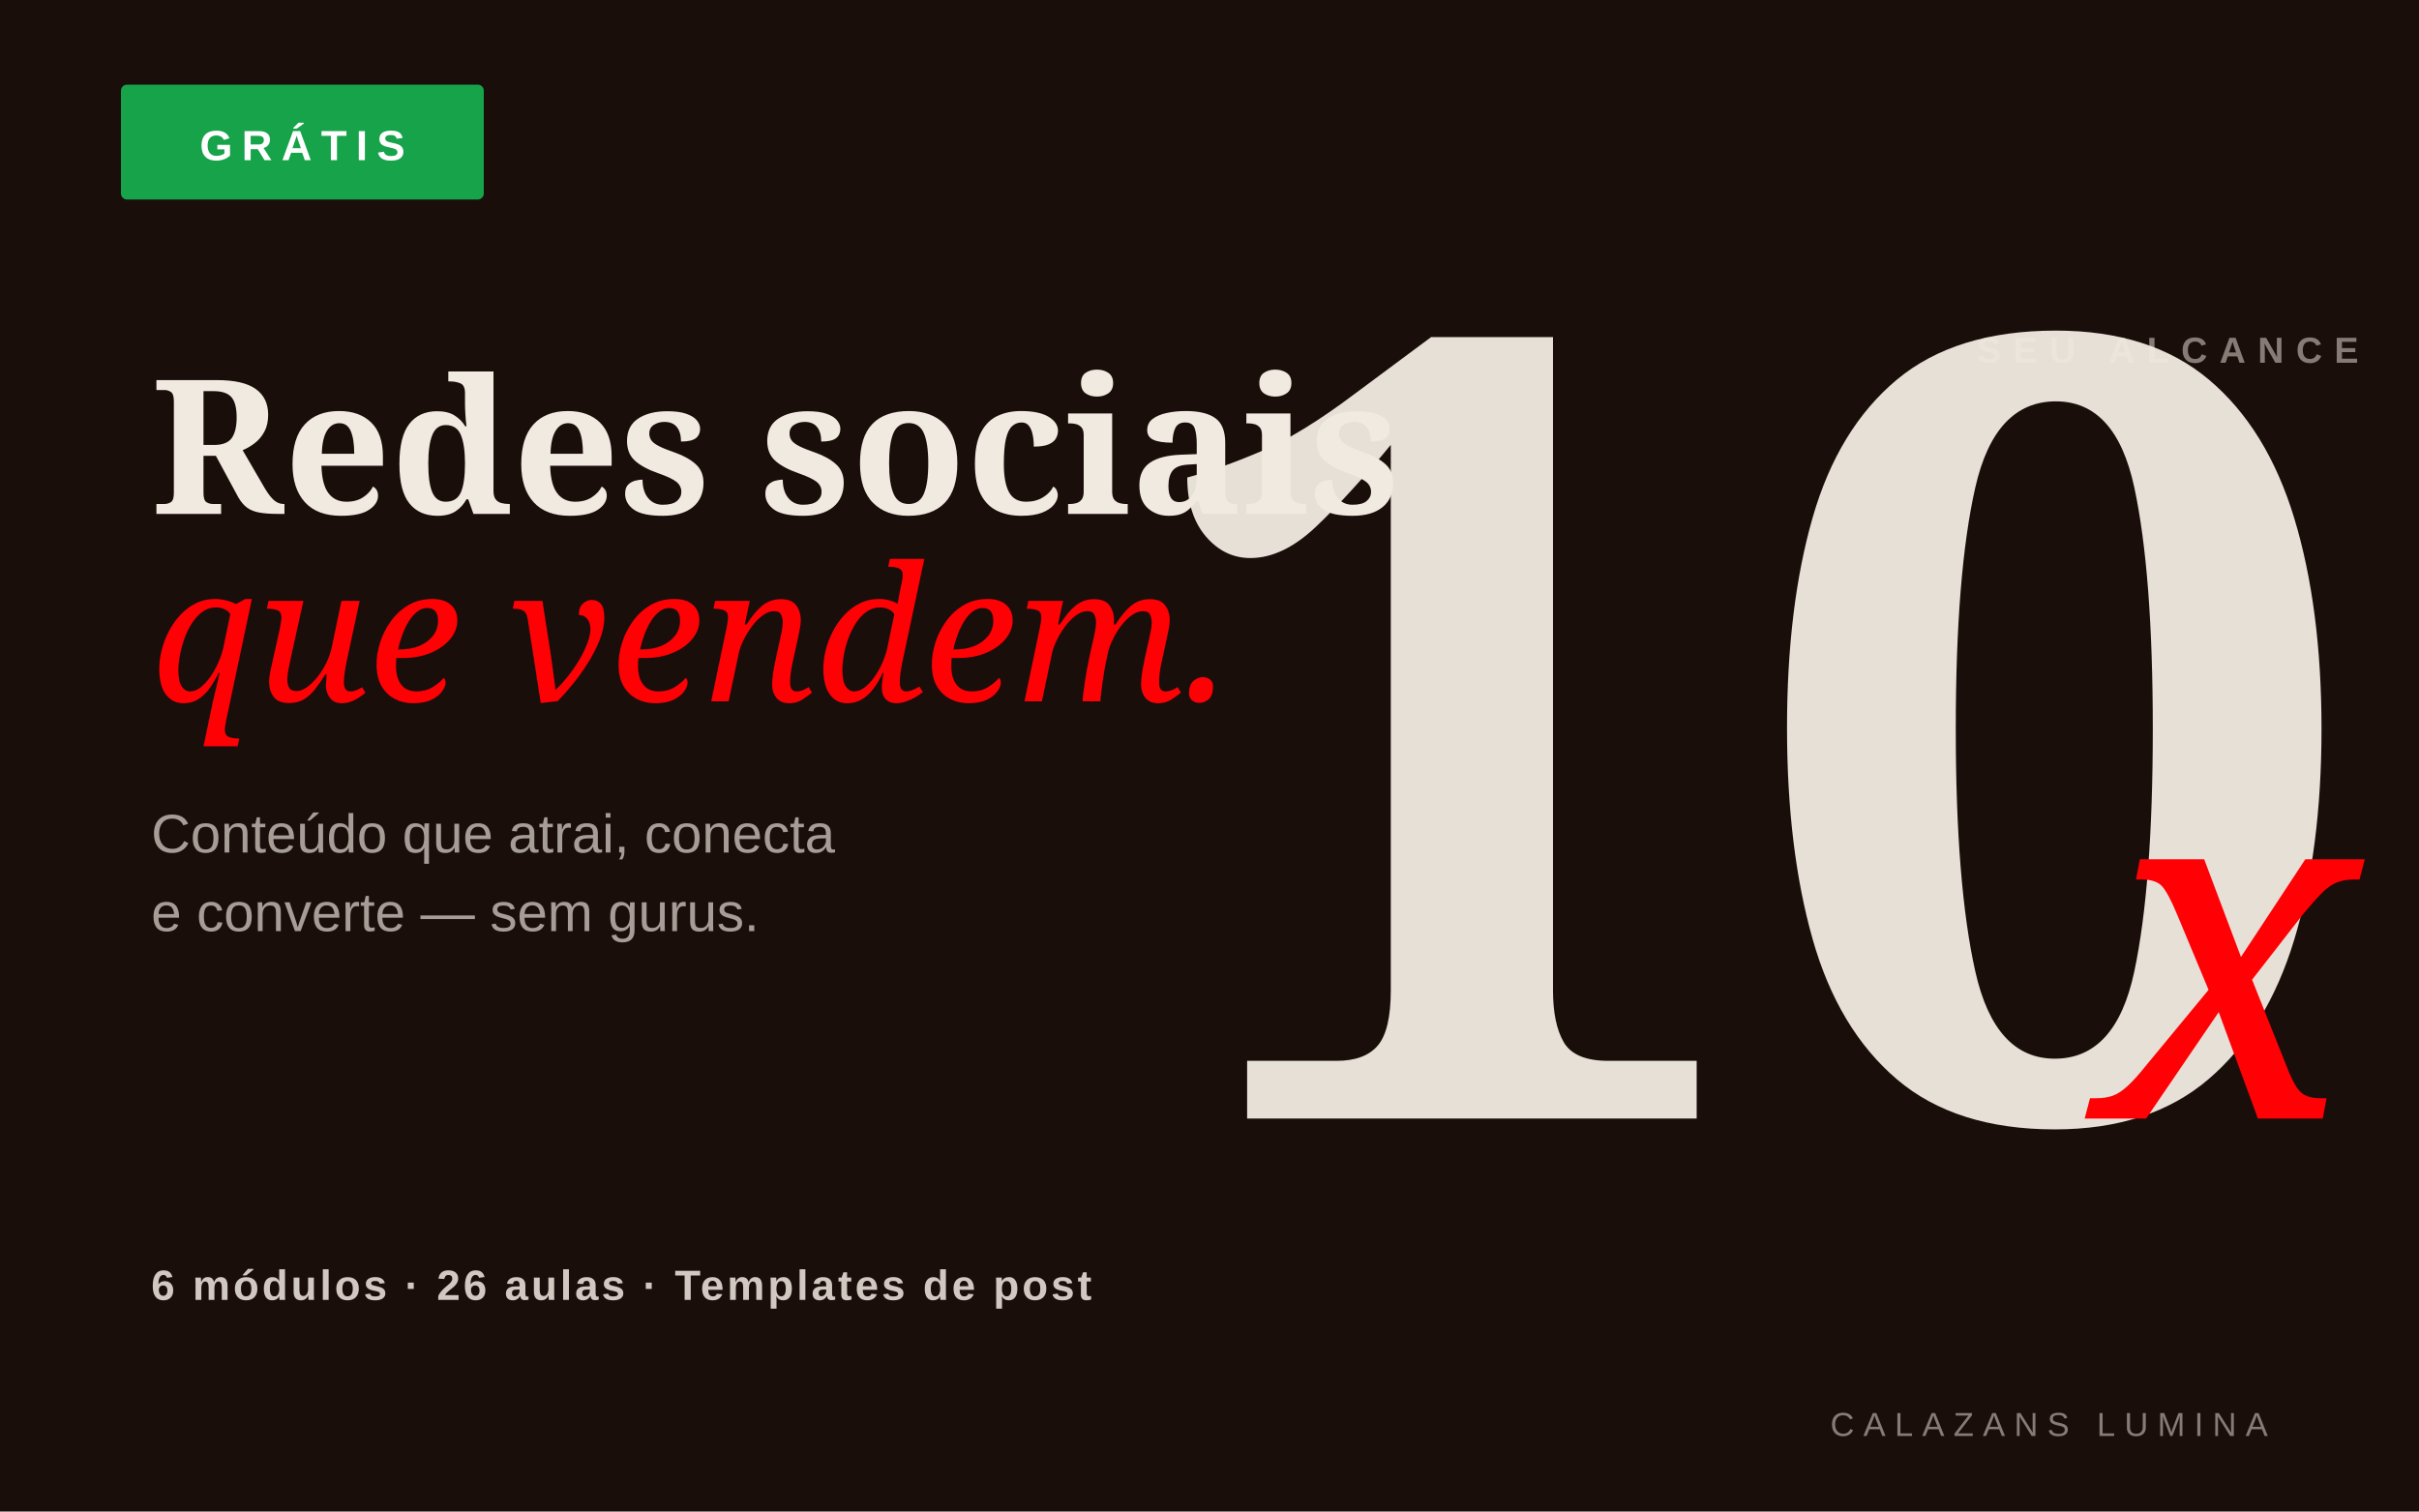
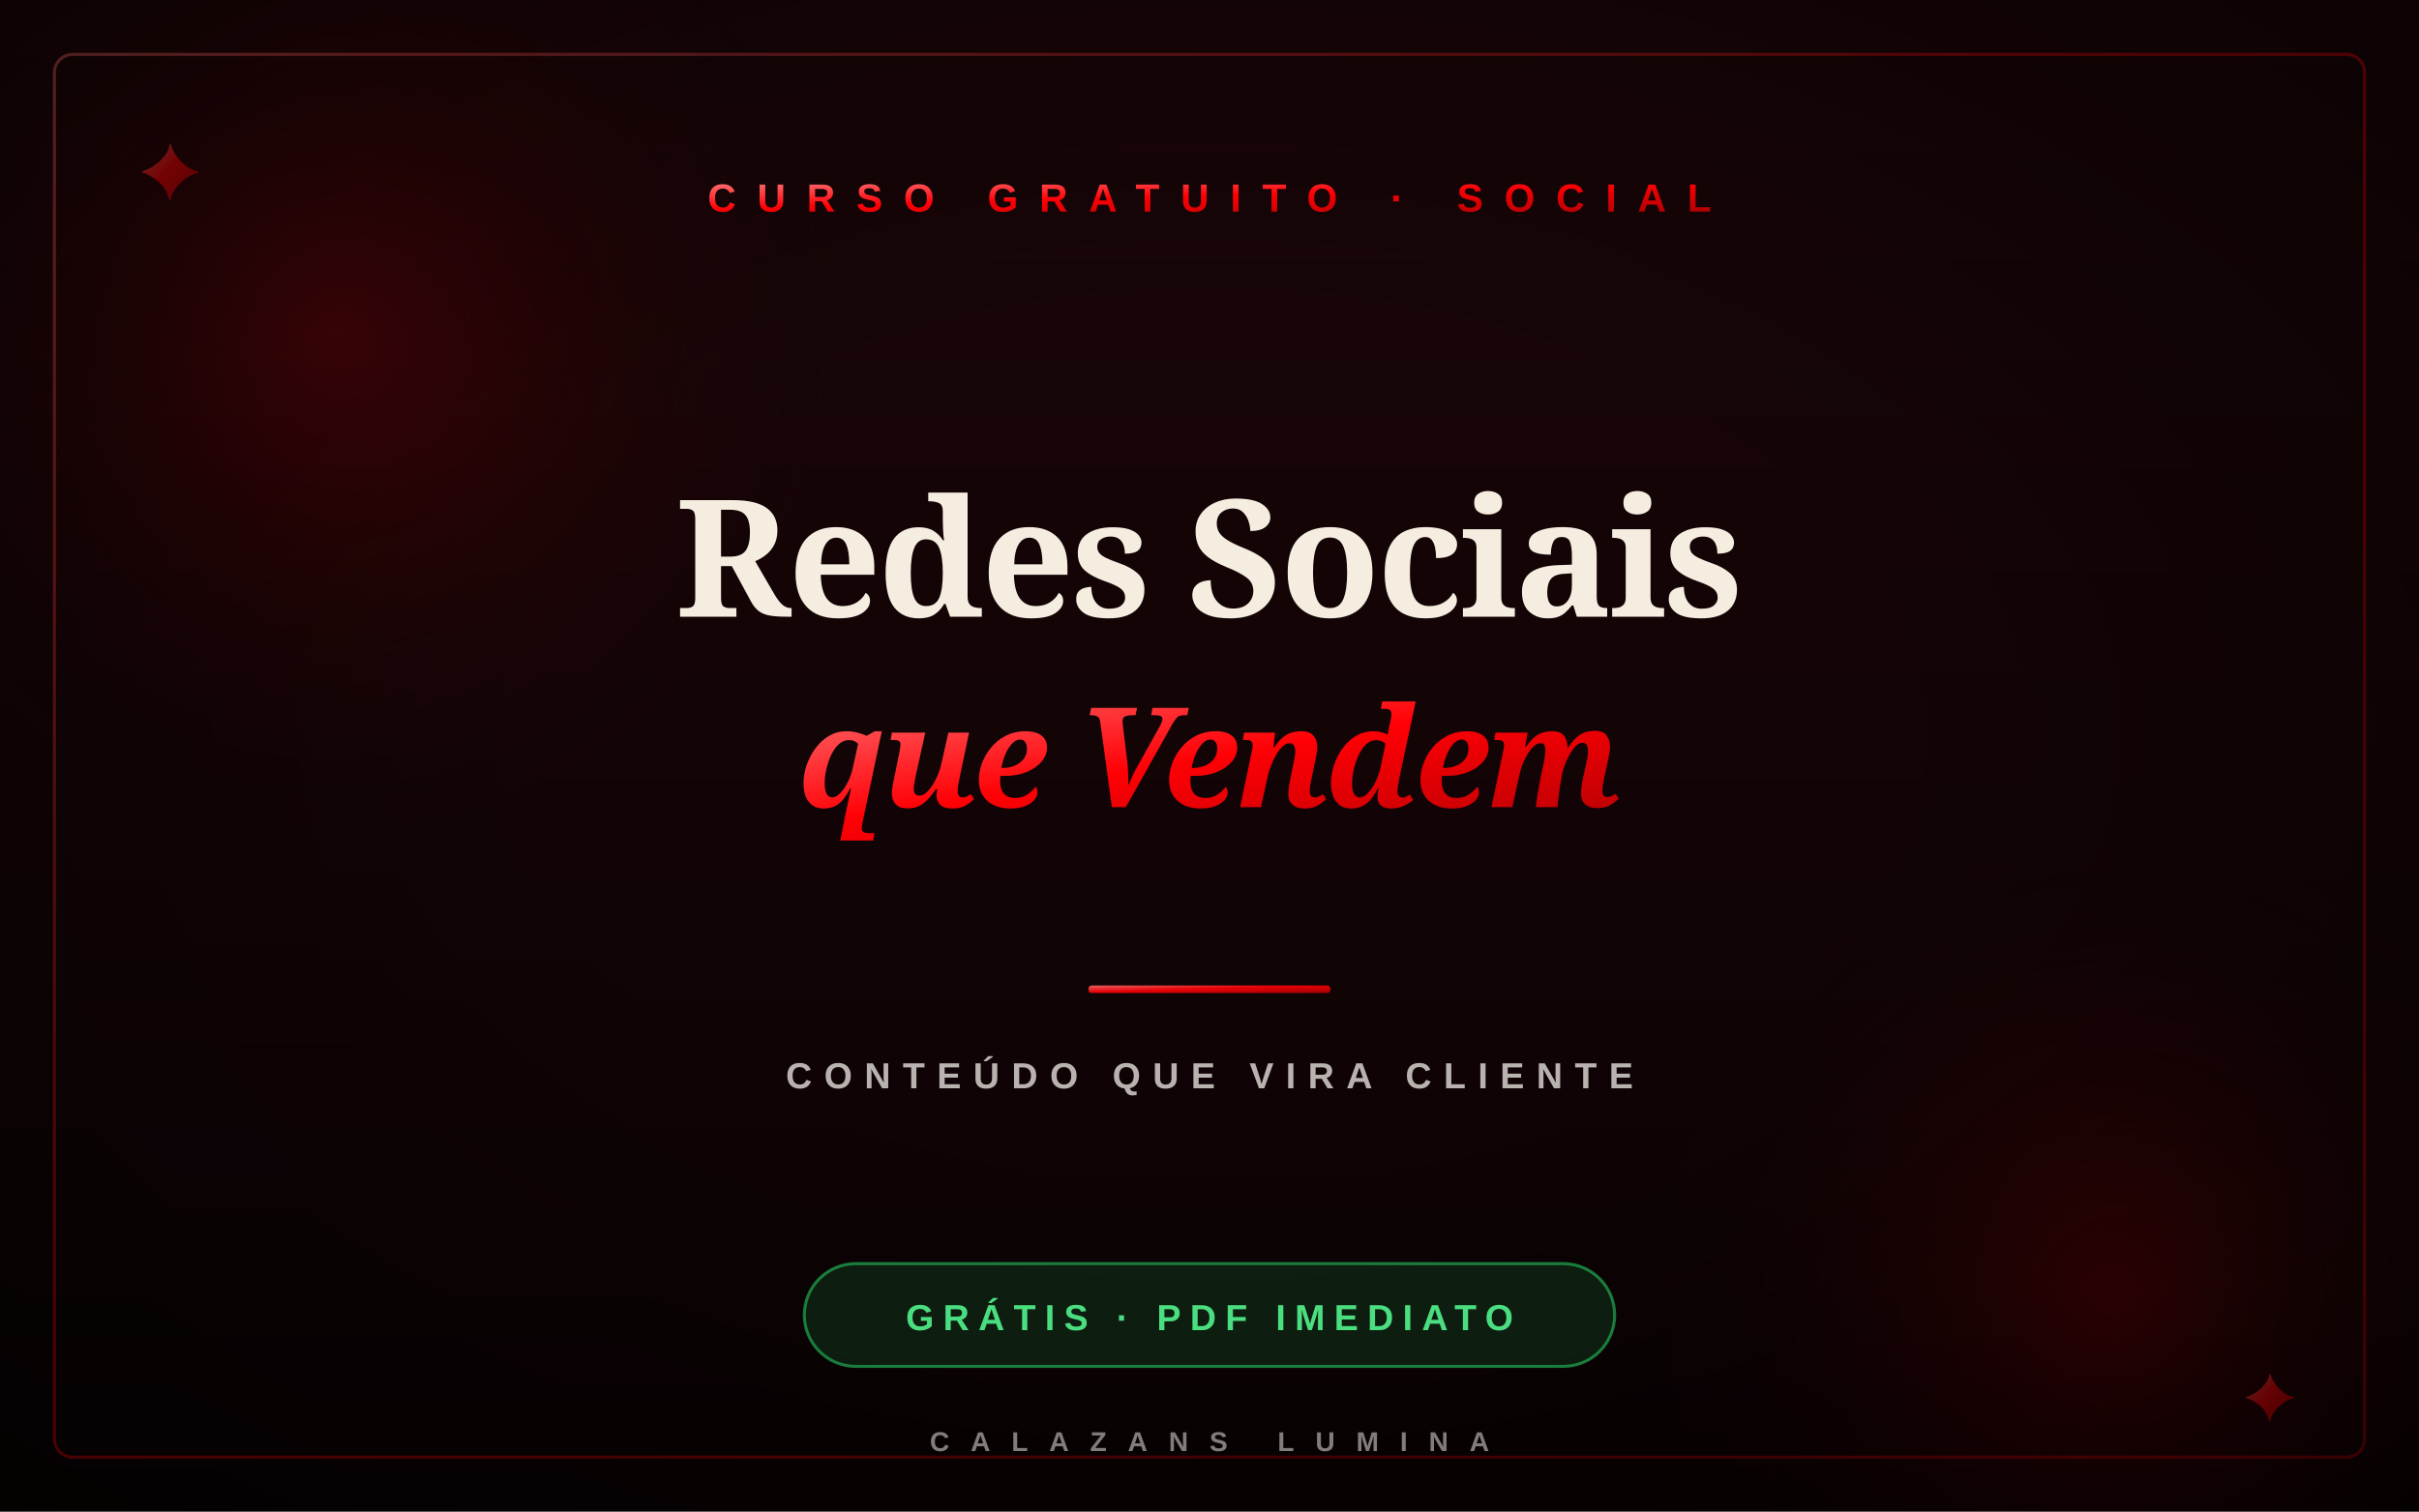
- <svg xmlns="http://www.w3.org/2000/svg" width="800" height="500" viewBox="0 0 800 500">
-   <rect width="800" height="500" fill="#1A0E0B" />
-   <text x="780" y="370" font-family="Georgia, 'DM Serif Display', serif" font-size="360" font-weight="700" fill="#F1EAE0" text-anchor="end" opacity="0.95">10</text>
-   <text x="780" y="370" font-family="Georgia, 'DM Serif Display', serif" font-size="160" font-style="italic" font-weight="400" fill="#FF0005" text-anchor="end">x</text>
-   <text x="780" y="120" font-family="Arial, Helvetica, sans-serif" font-size="12" font-weight="700" fill="#F1EAE0" text-anchor="end" letter-spacing="4" opacity="0.5">SEU ALCANCE</text>
-   <rect x="40" y="28" width="120" height="38" rx="2" fill="#16a34a" />
-   <text x="100" y="53" font-family="Arial, Helvetica, sans-serif" font-size="14" font-weight="700" fill="#ffffff" text-anchor="middle" letter-spacing="3">GRÁTIS</text>
-   <text x="50" y="170" font-family="Georgia, 'DM Serif Display', serif" font-size="62" font-weight="700" fill="#F1EAE0">Redes sociais</text>
-   <text x="50" y="232" font-family="Georgia, 'DM Serif Display', serif" font-size="62" font-style="italic" font-weight="400" fill="#FF0005">que vendem.</text>
-   <text x="50" y="282" font-family="Arial, Helvetica, sans-serif" font-size="18" fill="#F1EAE0" opacity="0.65">Conteúdo que atrai, conecta</text>
-   <text x="50" y="308" font-family="Arial, Helvetica, sans-serif" font-size="18" fill="#F1EAE0" opacity="0.65">e converte — sem gurus.</text>
-   <text x="50" y="430" font-family="Arial, Helvetica, sans-serif" font-size="14" font-weight="700" fill="#F1EAE0" letter-spacing="1" opacity="0.85">6 módulos · 26 aulas · Templates de post</text>
-   <text x="750" y="475" font-family="Arial, Helvetica, sans-serif" font-size="11" fill="#F1EAE0" text-anchor="end" letter-spacing="3" opacity="0.5">CALAZANS LUMINA</text>
+ <svg xmlns="http://www.w3.org/2000/svg" width="800" height="500" viewBox="0 0 800 500" preserveAspectRatio="xMidYMid slice" role="img">
+   <defs>
+     <linearGradient id="bg" x1="0%" y1="0%" x2="0%" y2="100%">
+       <stop offset="0%" stop-color="#1a0507" />
+       <stop offset="55%" stop-color="#120406" />
+       <stop offset="100%" stop-color="#0a0203" />
+     </linearGradient>
+     <linearGradient id="accent" x1="0%" y1="0%" x2="100%" y2="100%">
+       <stop offset="0%" stop-color="#FF6B6E" />
+       <stop offset="45%" stop-color="#FF0005" />
+       <stop offset="100%" stop-color="#B00003" />
+     </linearGradient>
+     <radialGradient id="glow" cx="50%" cy="50%" r="55%">
+       <stop offset="0%" stop-color="rgba(255,0,5,0.20)" />
+       <stop offset="72%" stop-color="rgba(0,0,0,0)" />
+     </radialGradient>
+     <radialGradient id="vig" cx="50%" cy="48%" r="72%">
+       <stop offset="38%" stop-color="rgba(0,0,0,0)" />
+       <stop offset="100%" stop-color="rgba(0,0,0,0.55)" />
+     </radialGradient>
+   </defs>
+   <rect width="800" height="500" fill="url(#bg)" />
+   <circle cx="110" cy="110" r="230" fill="url(#glow)" />
+   <circle cx="700" cy="430" r="210" fill="url(#glow)" />
+   <rect width="800" height="500" fill="url(#vig)" />
+   <rect x="18" y="18" width="764" height="464" rx="6" fill="none" stroke="url(#accent)" stroke-width="1" stroke-opacity="0.28" />
+   <text x="46" y="66" font-family="Georgia, serif" font-size="26" fill="url(#accent)" opacity="0.4">✦</text>
+   <text x="742" y="470" font-family="Georgia, serif" font-size="22" fill="url(#accent)" opacity="0.35">✦</text>
+   <text x="400" y="70" font-family="Arial, Helvetica, sans-serif" font-size="13" font-weight="800" fill="url(#accent)" text-anchor="middle" letter-spacing="7">CURSO GRATUITO · SOCIAL</text>
+   <line x1="320" y1="88" x2="480" y2="88" stroke="url(#accent)" stroke-width="0.8" stroke-opacity="0.45" />
+   <text x="400" y="204" font-family="Georgia, 'DM Serif Display', serif" font-size="54" font-weight="700" fill="#F5EDE0" text-anchor="middle" letter-spacing="-1">Redes Sociais</text>
+   <text x="400" y="267" font-family="Georgia, 'DM Serif Display', serif" font-size="46" font-weight="700" font-style="italic" fill="url(#accent)" text-anchor="middle" letter-spacing="-1">que Vendem</text>
+   <rect x="360" y="326" width="80" height="2.5" rx="1" fill="url(#accent)" opacity="0.9" />
+   <text x="400" y="360" font-family="Arial, Helvetica, sans-serif" font-size="12" font-weight="700" fill="#FBF7F2" text-anchor="middle" letter-spacing="4" opacity="0.72">CONTEÚDO QUE VIRA CLIENTE</text>
+   <rect x="266" y="418" width="268" height="34" rx="17" fill="rgba(34,197,94,0.14)" stroke="#22C55E" stroke-width="1" stroke-opacity="0.6" />
+   <text x="400" y="440" font-family="Arial, Helvetica, sans-serif" font-size="12" font-weight="800" fill="#4ADE80" text-anchor="middle" letter-spacing="3">GRÁTIS · PDF IMEDIATO</text>
+   <text x="400" y="480" font-family="Arial, Helvetica, sans-serif" font-size="9" font-weight="700" fill="#FBF7F2" text-anchor="middle" letter-spacing="7" opacity="0.5">CALAZANS LUMINA</text>
</svg>
